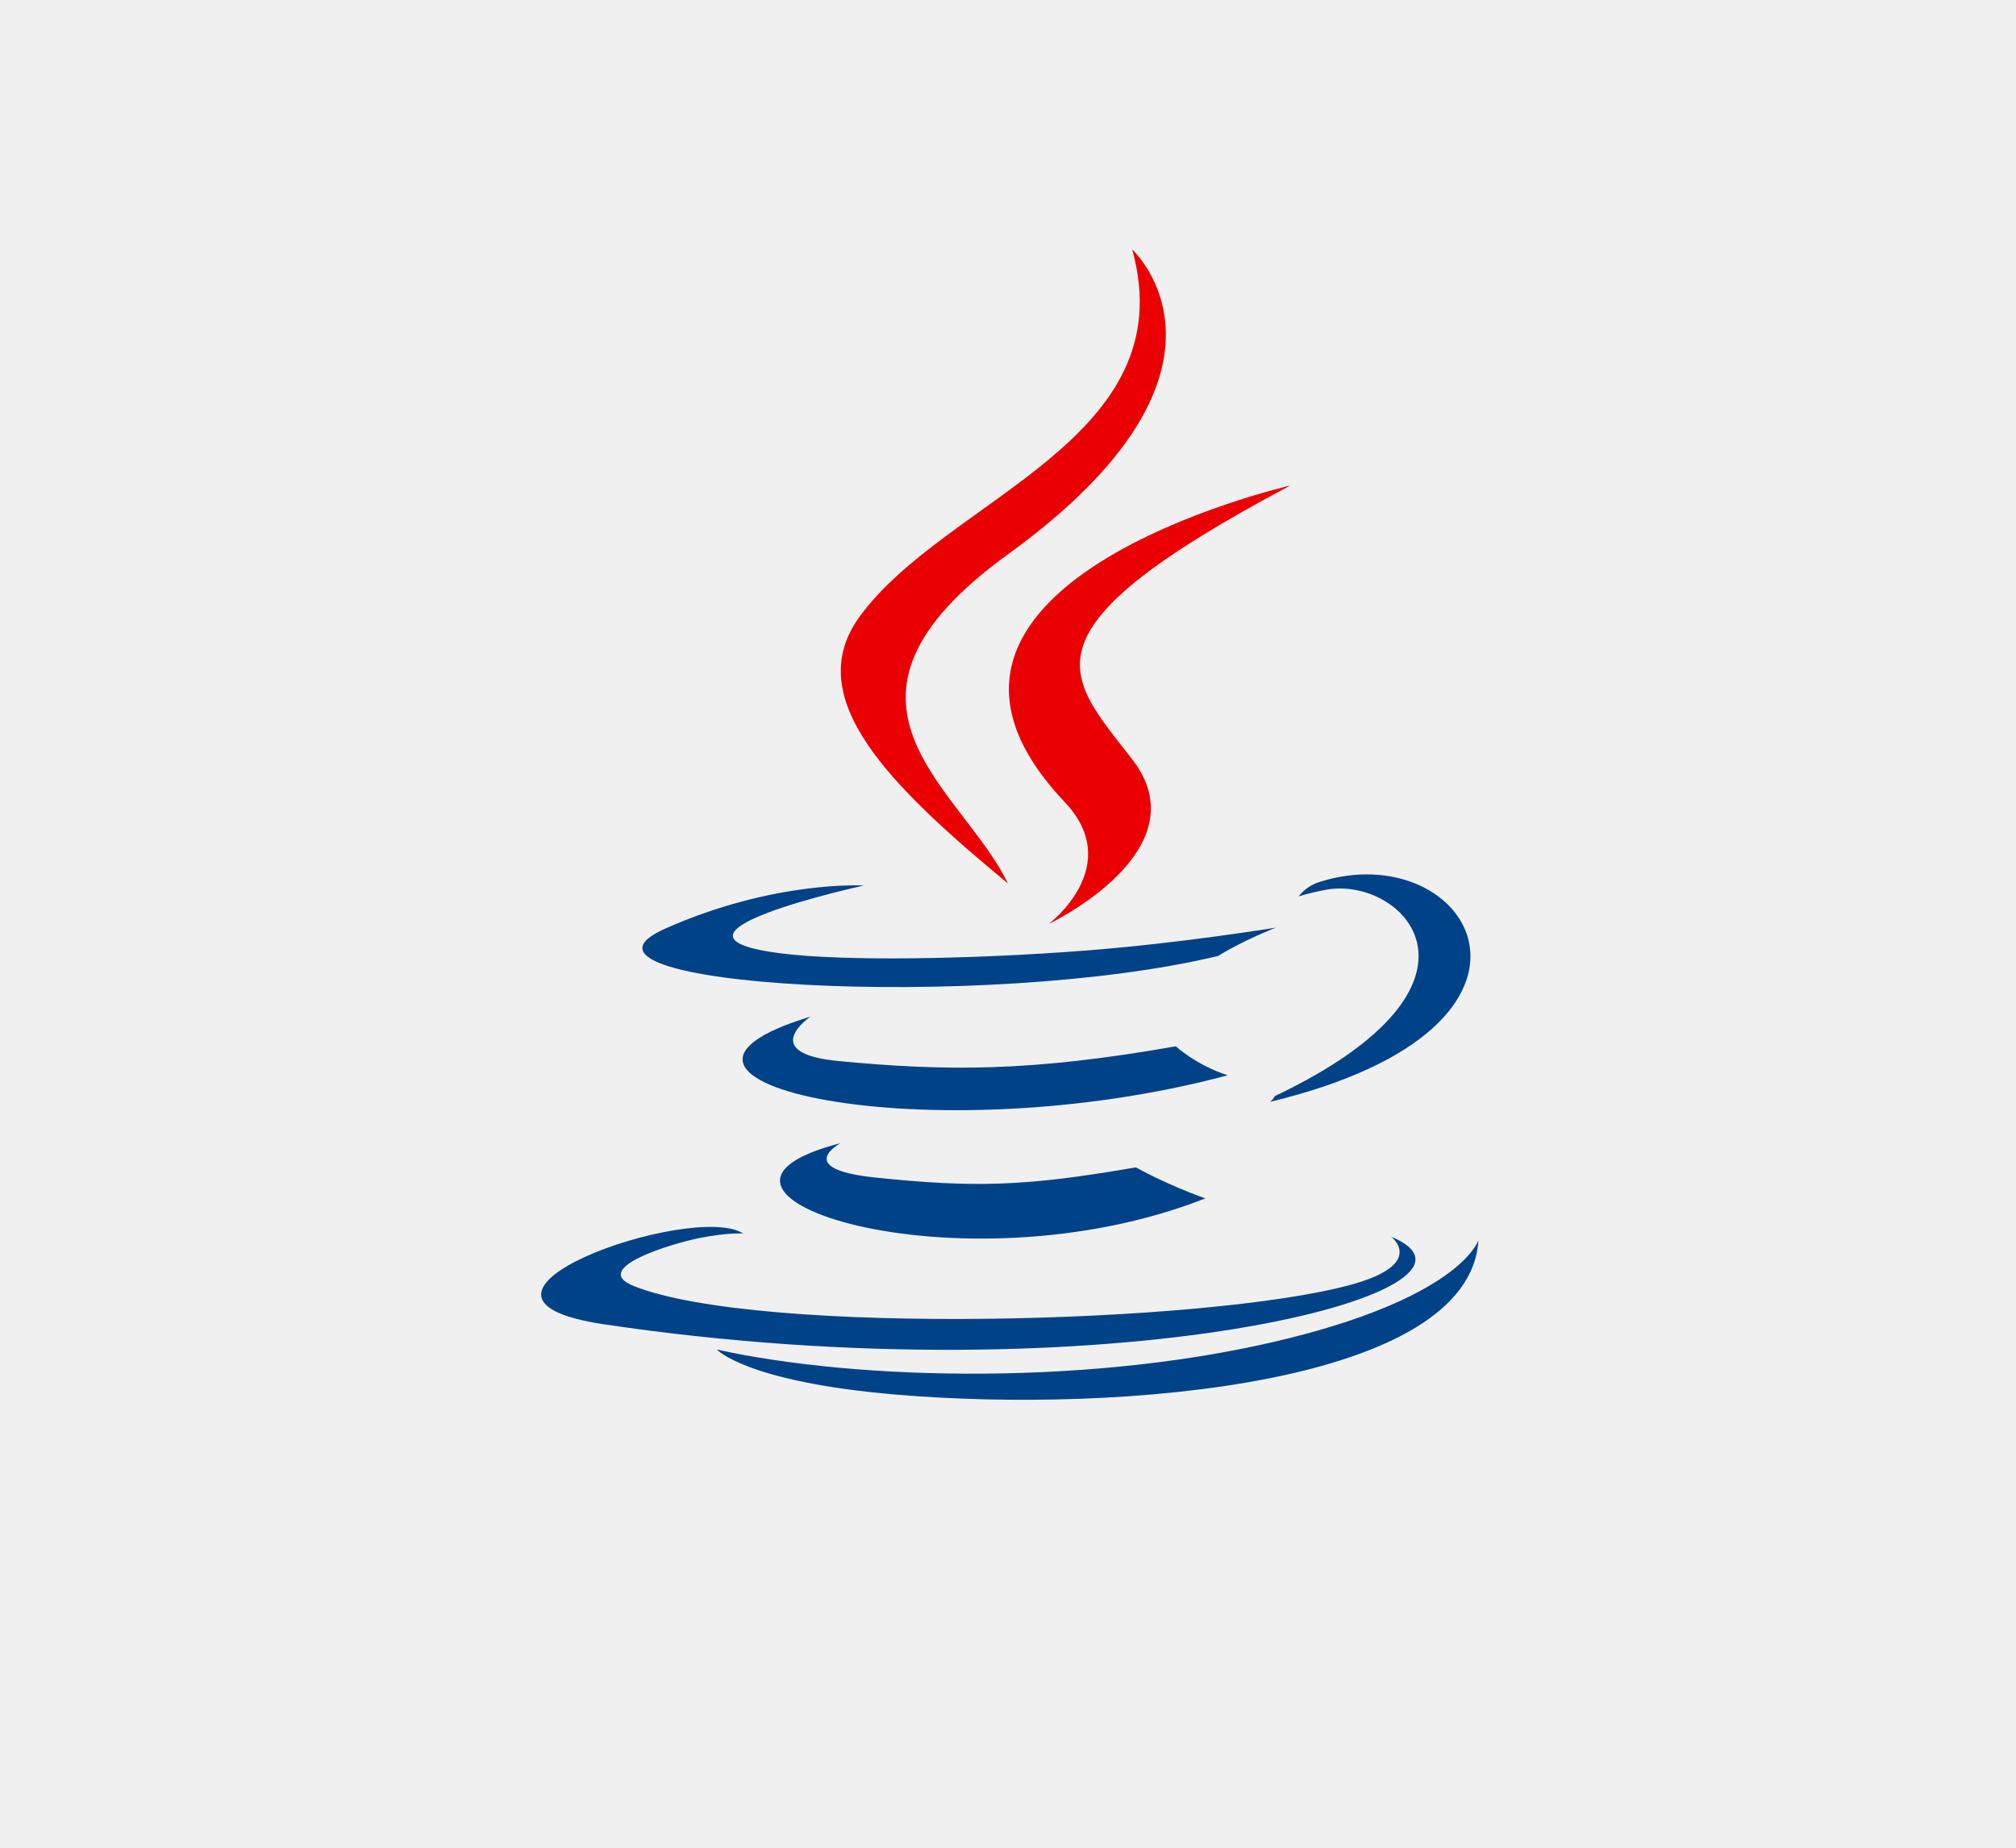
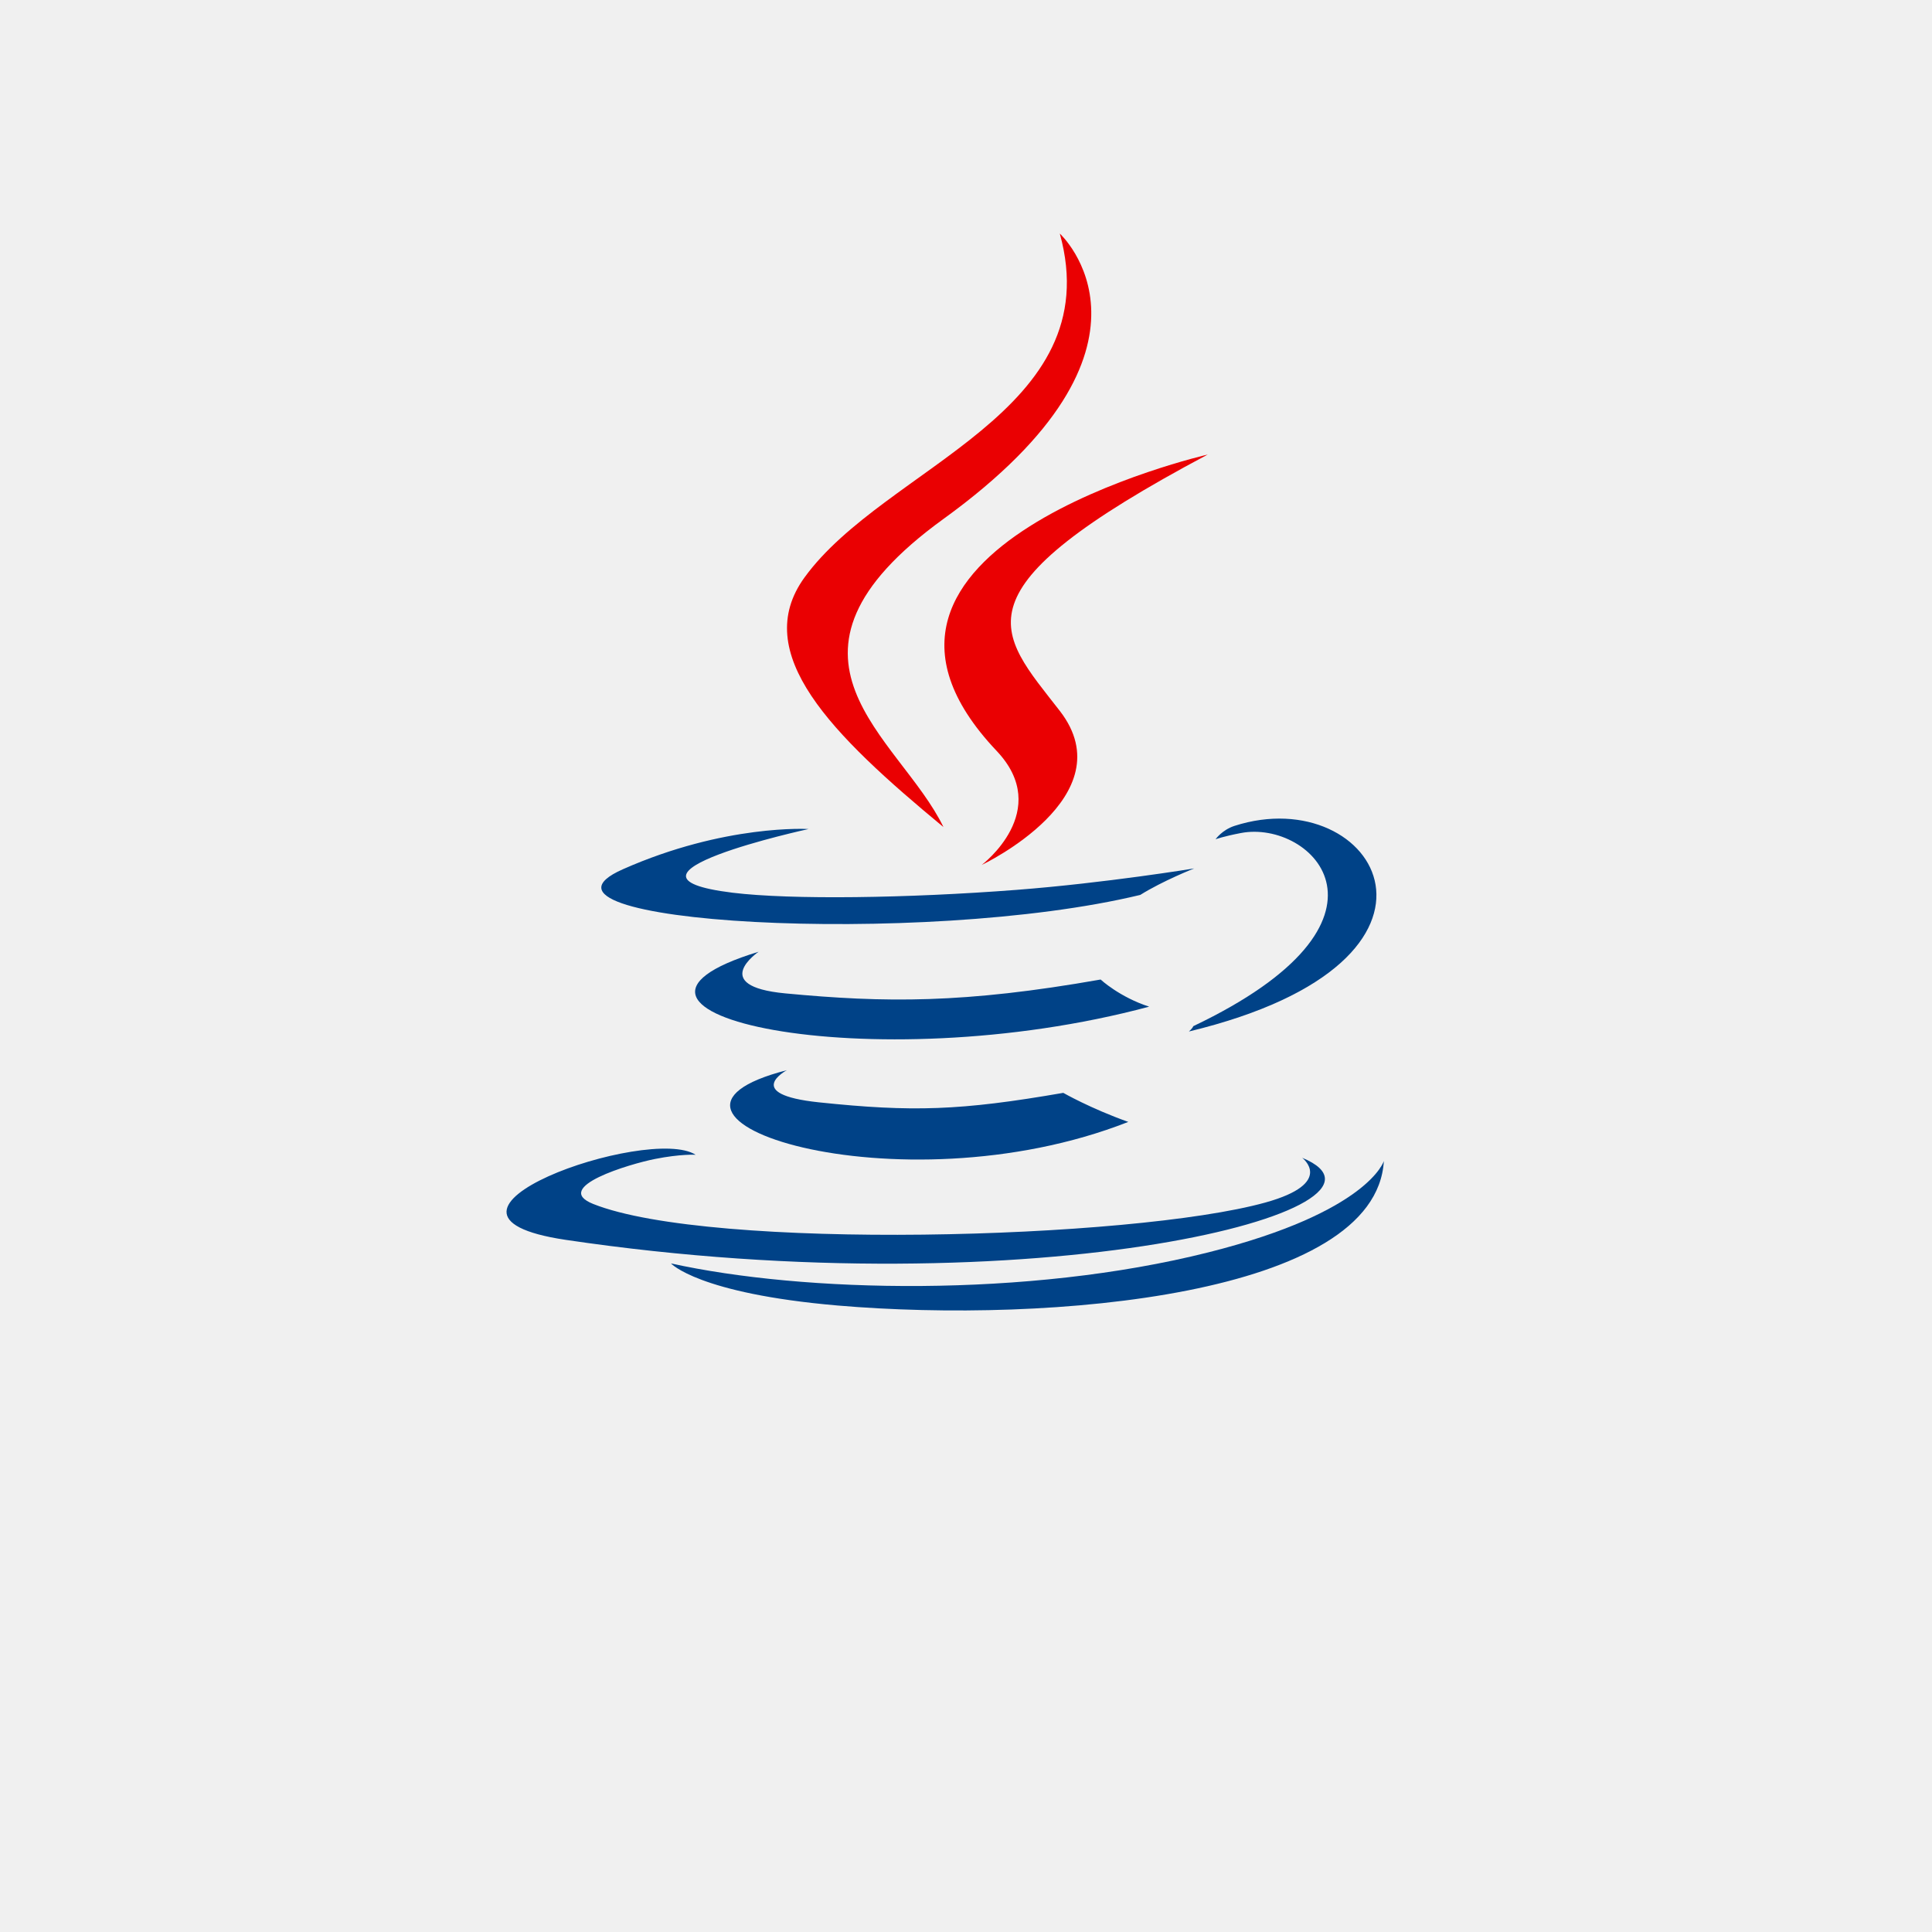
- <svg xmlns="http://www.w3.org/2000/svg" width="84" height="77" viewBox="0 0 84 77" fill="none">
+ <svg xmlns="http://www.w3.org/2000/svg" width="86" height="86" viewBox="0 0 86 86" fill="none">
  <g clip-path="url(#clip0_3_41)">
    <path fill-rule="evenodd" clip-rule="evenodd" d="M35.025 47.638C35.025 47.638 33.019 48.708 36.454 49.069C40.618 49.505 42.744 49.442 47.331 48.647C47.331 48.647 48.538 49.34 50.224 49.94C39.939 53.98 26.948 49.706 35.025 47.638ZM33.768 42.366C33.768 42.366 31.517 43.893 34.956 44.219C39.403 44.64 42.914 44.674 48.993 43.602C48.993 43.602 49.832 44.383 51.153 44.81C38.719 48.143 24.872 45.072 33.768 42.366Z" fill="#004287" />
    <path fill-rule="evenodd" clip-rule="evenodd" d="M44.361 33.422C46.897 36.097 43.697 38.503 43.697 38.503C43.697 38.503 50.132 35.459 47.176 31.645C44.417 28.09 42.3 26.324 53.758 20.234C53.758 20.234 35.773 24.35 44.361 33.422Z" fill="#EA0002" />
    <path fill-rule="evenodd" clip-rule="evenodd" d="M57.964 51.537C57.964 51.537 59.449 52.66 56.328 53.528C50.393 55.176 31.621 55.672 26.407 53.593C24.534 52.846 28.048 51.809 29.154 51.59C30.307 51.361 30.965 51.403 30.965 51.403C28.881 50.058 17.492 54.045 25.181 55.19C46.148 58.306 63.401 53.787 57.964 51.537ZM35.99 36.903C35.99 36.903 26.443 38.982 32.61 39.738C35.215 40.057 40.403 39.984 45.24 39.612C49.191 39.308 53.158 38.657 53.158 38.657C53.158 38.657 51.766 39.205 50.757 39.836C41.06 42.174 22.331 41.085 27.723 38.695C32.282 36.673 35.99 36.903 35.99 36.903ZM53.118 45.678C62.974 40.984 58.417 36.473 55.236 37.081C54.458 37.23 54.109 37.358 54.109 37.358C54.109 37.358 54.399 36.942 54.951 36.763C61.244 34.736 66.083 42.744 52.922 45.916C52.921 45.916 53.073 45.79 53.118 45.678Z" fill="#004287" />
    <path fill-rule="evenodd" clip-rule="evenodd" d="M47.176 10.397C47.176 10.397 52.634 15.403 41.999 23.098C33.47 29.273 40.054 32.792 41.996 36.815C37.017 32.698 33.364 29.073 35.815 25.7C39.411 20.748 49.378 18.347 47.176 10.397Z" fill="#EA0002" />
    <path fill-rule="evenodd" clip-rule="evenodd" d="M37.288 58.113C46.739 58.922 61.256 57.664 61.6 51.679C61.6 51.679 60.939 53.947 53.788 55.747C45.72 57.779 35.768 57.542 29.867 56.239C29.867 56.239 31.076 57.578 37.288 58.113Z" fill="#004287" />
  </g>
  <defs>
    <clipPath id="clip0_3_41">
      <rect width="84" height="77" fill="white" />
    </clipPath>
  </defs>
</svg>
